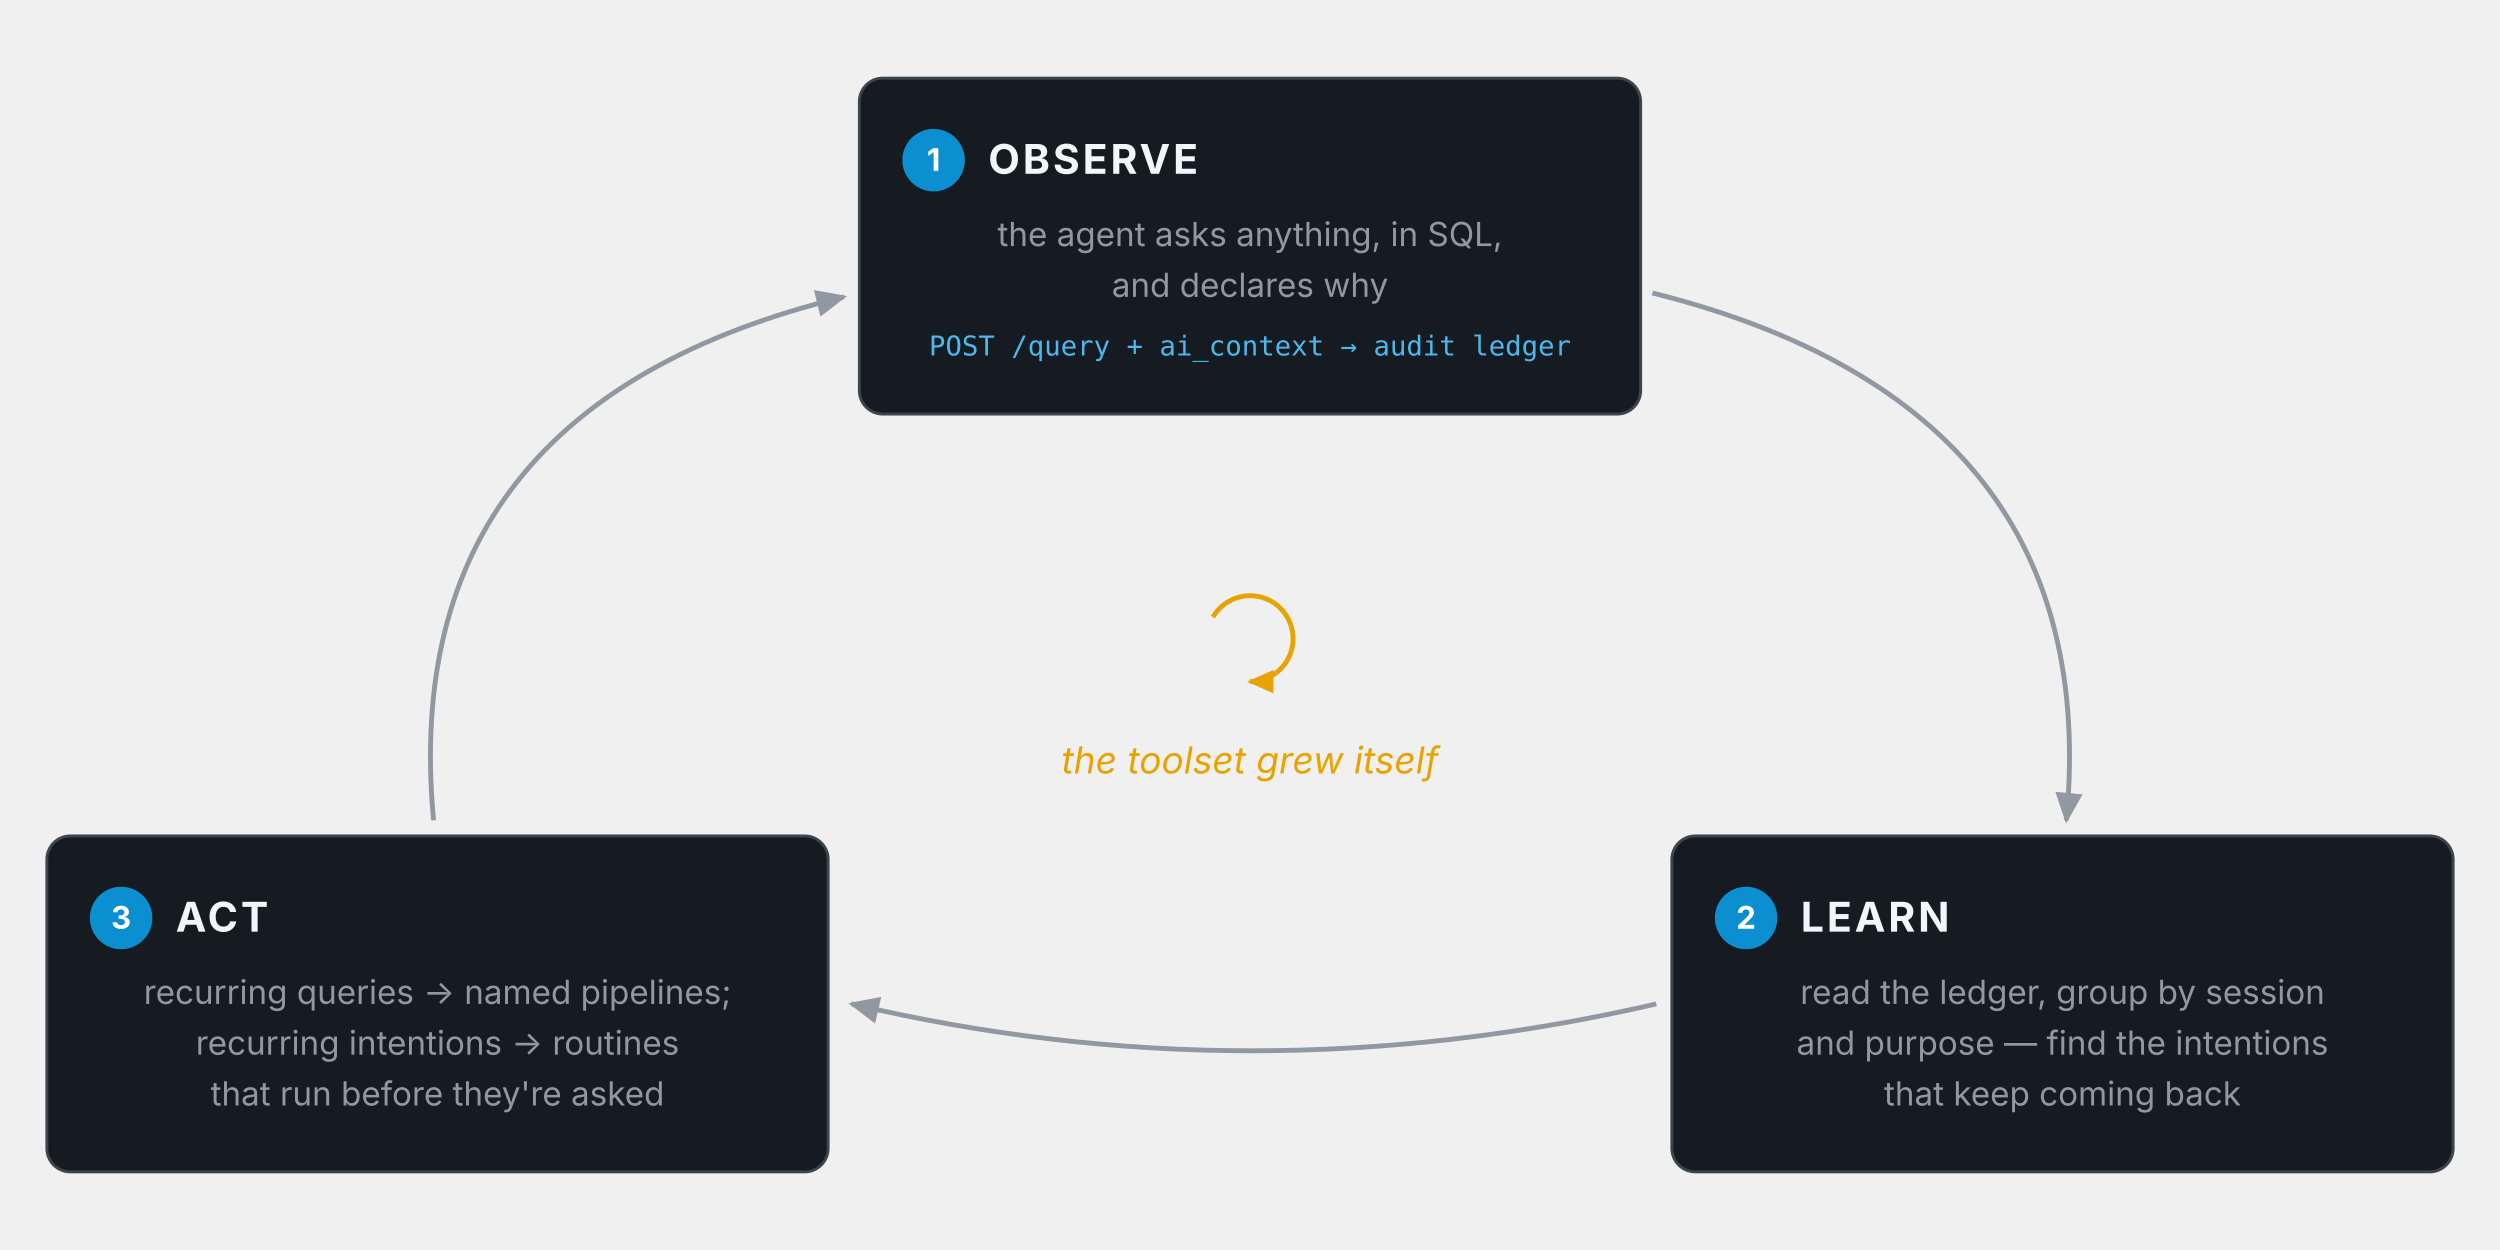
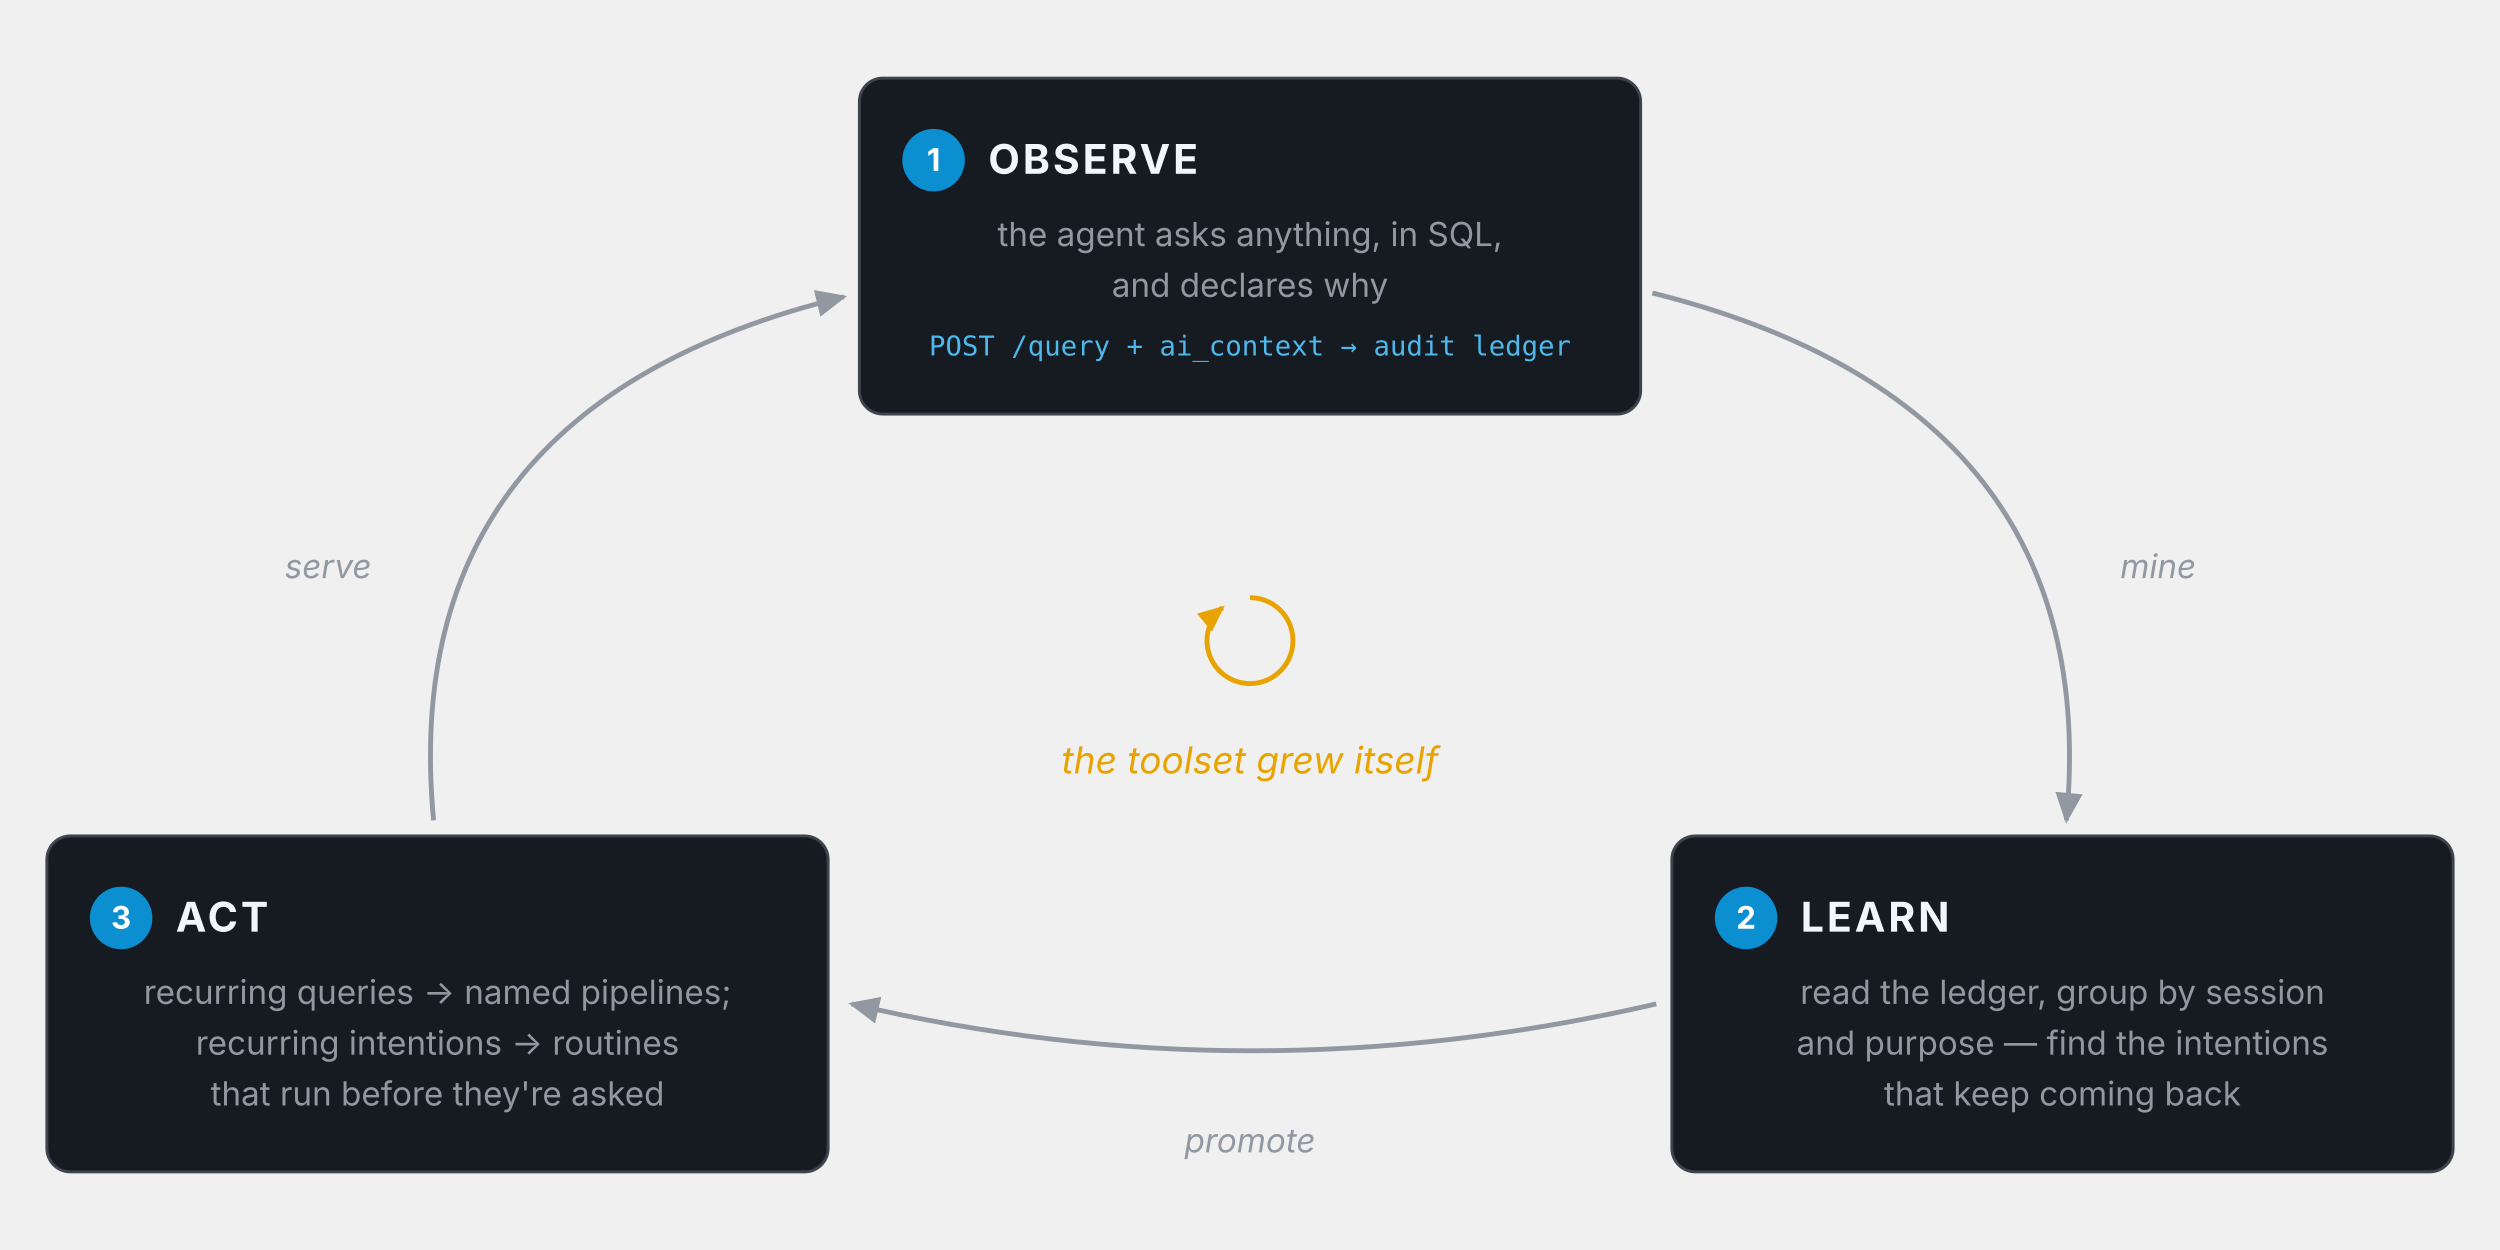
<svg xmlns="http://www.w3.org/2000/svg" viewBox="0 0 1280 640" font-family="Inter, system-ui, -apple-system, 'Segoe UI', Roboto, sans-serif" role="img" aria-label="The loop: observe, learn, act — the toolset grew itself">
  <defs>
    <marker id="arr" viewBox="0 0 10 10" refX="8" refY="5" markerWidth="7" markerHeight="7" orient="auto-start-reverse">
      <path d="M 0 1 L 9 5 L 0 9 z" fill="#9198a1" />
    </marker>
    <marker id="arr2" viewBox="0 0 10 10" refX="8" refY="5" markerWidth="6" markerHeight="6" orient="auto-start-reverse">
      <path d="M 0 1 L 9 5 L 0 9 z" fill="#e8a300" />
    </marker>
  </defs>
  <rect x="440" y="40" width="400" height="172" rx="12" fill="#161b22" stroke="#3d444d" stroke-width="1.5" />
  <circle cx="478" cy="82" r="16" fill="#0b8fd1" />
  <text x="478" y="87.5" text-anchor="middle" font-family="Inter, system-ui, -apple-system, 'Segoe UI', Roboto, sans-serif" font-size="16" font-weight="700" fill="#ffffff">1</text>
  <text x="506" y="89" font-family="Inter, system-ui, -apple-system, 'Segoe UI', Roboto, sans-serif" font-size="21" font-weight="700" letter-spacing="1.5" fill="#f0f6fc">OBSERVE</text>
  <text x="640.0" y="126" text-anchor="middle" font-family="Inter, system-ui, -apple-system, 'Segoe UI', Roboto, sans-serif" font-size="17" fill="#9198a1">the agent asks anything, in SQL,</text>
  <text x="640.0" y="152" text-anchor="middle" font-family="Inter, system-ui, -apple-system, 'Segoe UI', Roboto, sans-serif" font-size="17" fill="#9198a1">and declares why</text>
  <text x="640.0" y="182" text-anchor="middle" font-family="ui-monospace, SFMono-Regular, 'SF Mono', Menlo, Consolas, monospace" font-size="14" fill="#4db8ec">POST /query + ai_context → audit ledger</text>
  <rect x="856" y="428" width="400" height="172" rx="12" fill="#161b22" stroke="#3d444d" stroke-width="1.5" />
  <circle cx="894" cy="470" r="16" fill="#0b8fd1" />
  <text x="894" y="475.5" text-anchor="middle" font-family="Inter, system-ui, -apple-system, 'Segoe UI', Roboto, sans-serif" font-size="16" font-weight="700" fill="#ffffff">2</text>
  <text x="922" y="477" font-family="Inter, system-ui, -apple-system, 'Segoe UI', Roboto, sans-serif" font-size="21" font-weight="700" letter-spacing="1.5" fill="#f0f6fc">LEARN</text>
  <text x="1056.0" y="514" text-anchor="middle" font-family="Inter, system-ui, -apple-system, 'Segoe UI', Roboto, sans-serif" font-size="17" fill="#9198a1">read the ledger, group by session</text>
  <text x="1056.0" y="540" text-anchor="middle" font-family="Inter, system-ui, -apple-system, 'Segoe UI', Roboto, sans-serif" font-size="17" fill="#9198a1">and purpose — find the intentions</text>
  <text x="1056.0" y="566" text-anchor="middle" font-family="Inter, system-ui, -apple-system, 'Segoe UI', Roboto, sans-serif" font-size="17" fill="#9198a1">that keep coming back</text>
  <rect x="24" y="428" width="400" height="172" rx="12" fill="#161b22" stroke="#3d444d" stroke-width="1.5" />
  <circle cx="62" cy="470" r="16" fill="#0b8fd1" />
  <text x="62" y="475.5" text-anchor="middle" font-family="Inter, system-ui, -apple-system, 'Segoe UI', Roboto, sans-serif" font-size="16" font-weight="700" fill="#ffffff">3</text>
  <text x="90" y="477" font-family="Inter, system-ui, -apple-system, 'Segoe UI', Roboto, sans-serif" font-size="21" font-weight="700" letter-spacing="1.5" fill="#f0f6fc">ACT</text>
  <text x="224.0" y="514" text-anchor="middle" font-family="Inter, system-ui, -apple-system, 'Segoe UI', Roboto, sans-serif" font-size="17" fill="#9198a1">recurring queries → named pipelines;</text>
  <text x="224.0" y="540" text-anchor="middle" font-family="Inter, system-ui, -apple-system, 'Segoe UI', Roboto, sans-serif" font-size="17" fill="#9198a1">recurring intentions → routines</text>
  <text x="224.0" y="566" text-anchor="middle" font-family="Inter, system-ui, -apple-system, 'Segoe UI', Roboto, sans-serif" font-size="17" fill="#9198a1">that run before they're asked</text>
  <path d="M 846 150 Q 1078 208 1058 420" fill="none" stroke="#9198a1" stroke-width="2.5" marker-end="url(#arr)" />
  <path d="M 848 514 Q 640 562 436 514" fill="none" stroke="#9198a1" stroke-width="2.5" marker-end="url(#arr)" />
  <path d="M 222 420 Q 202 208 432 152" fill="none" stroke="#9198a1" stroke-width="2.5" marker-end="url(#arr)" />
+   <text x="1105" y="296" text-anchor="middle" font-family="Inter, system-ui, -apple-system, 'Segoe UI', Roboto, sans-serif" font-size="17" font-style="italic" fill="#9198a1">mine</text>
+   <text x="640" y="590" text-anchor="middle" font-family="Inter, system-ui, -apple-system, 'Segoe UI', Roboto, sans-serif" font-size="17" font-style="italic" fill="#9198a1">promote</text>
+   <text x="168" y="296" text-anchor="middle" font-family="Inter, system-ui, -apple-system, 'Segoe UI', Roboto, sans-serif" font-size="17" font-style="italic" fill="#9198a1">serve</text>
  <g stroke="#e8a300" stroke-width="2.5" fill="none">
-     <path d="M 621 316 A 22 22 0 1 1 640 349" marker-end="url(#arr2)" />
+     <path d="M 640 306 A 22 22 0 1 1 625.9 311.1" marker-end="url(#arr2)" />
  </g>
  <text x="640" y="396" text-anchor="middle" font-family="Inter, system-ui, -apple-system, 'Segoe UI', Roboto, sans-serif" font-size="19" font-style="italic" fill="#e8a300">the toolset grew itself</text>
</svg>
